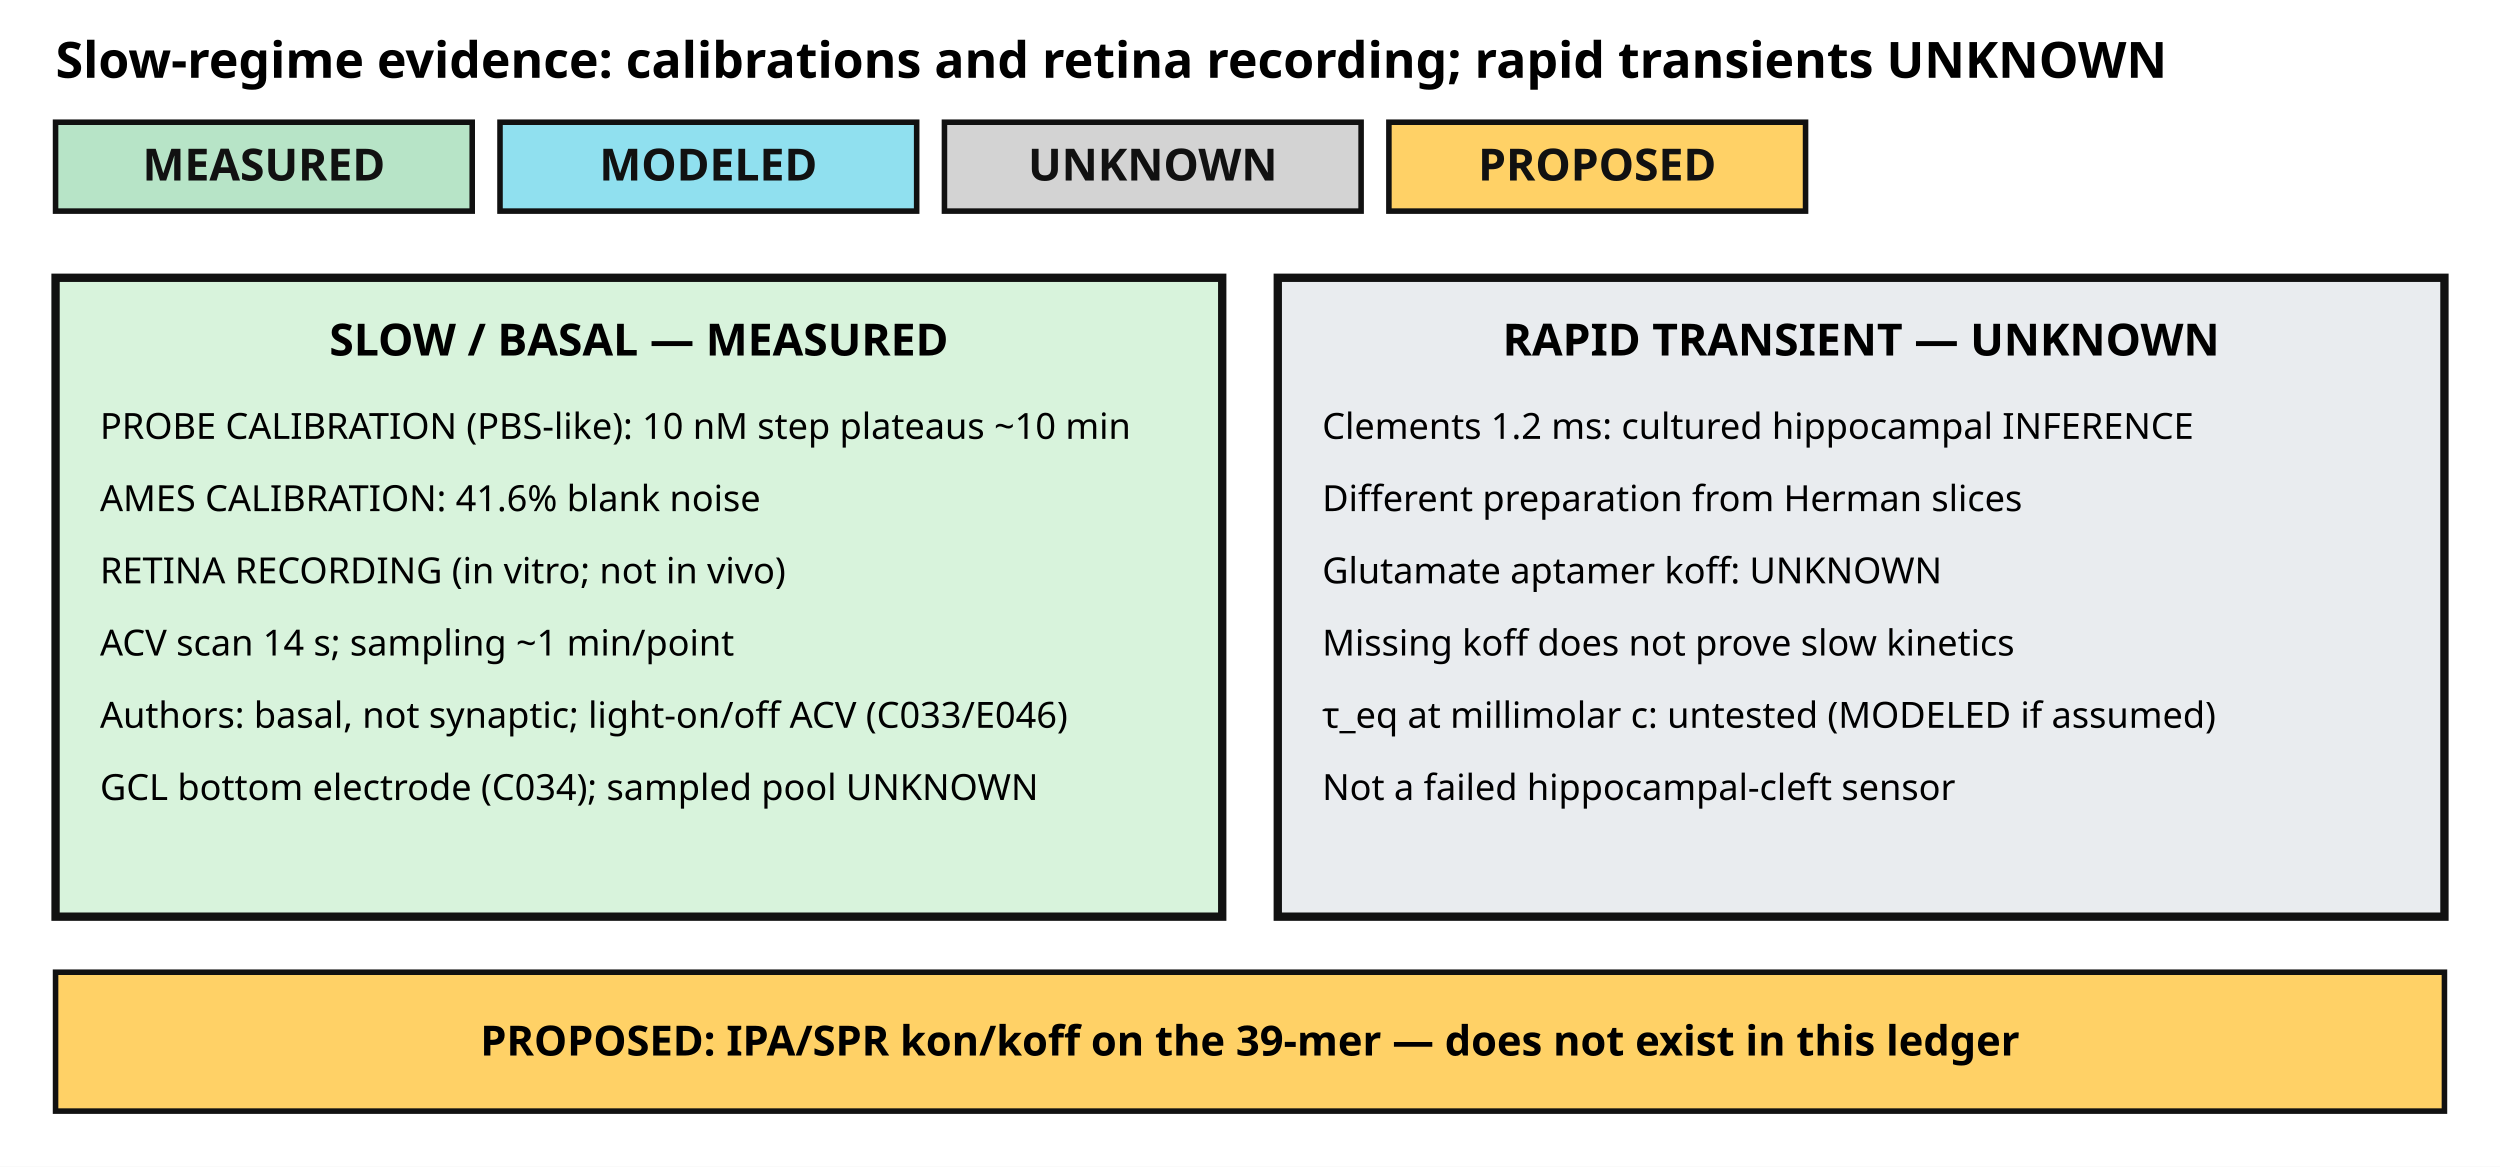
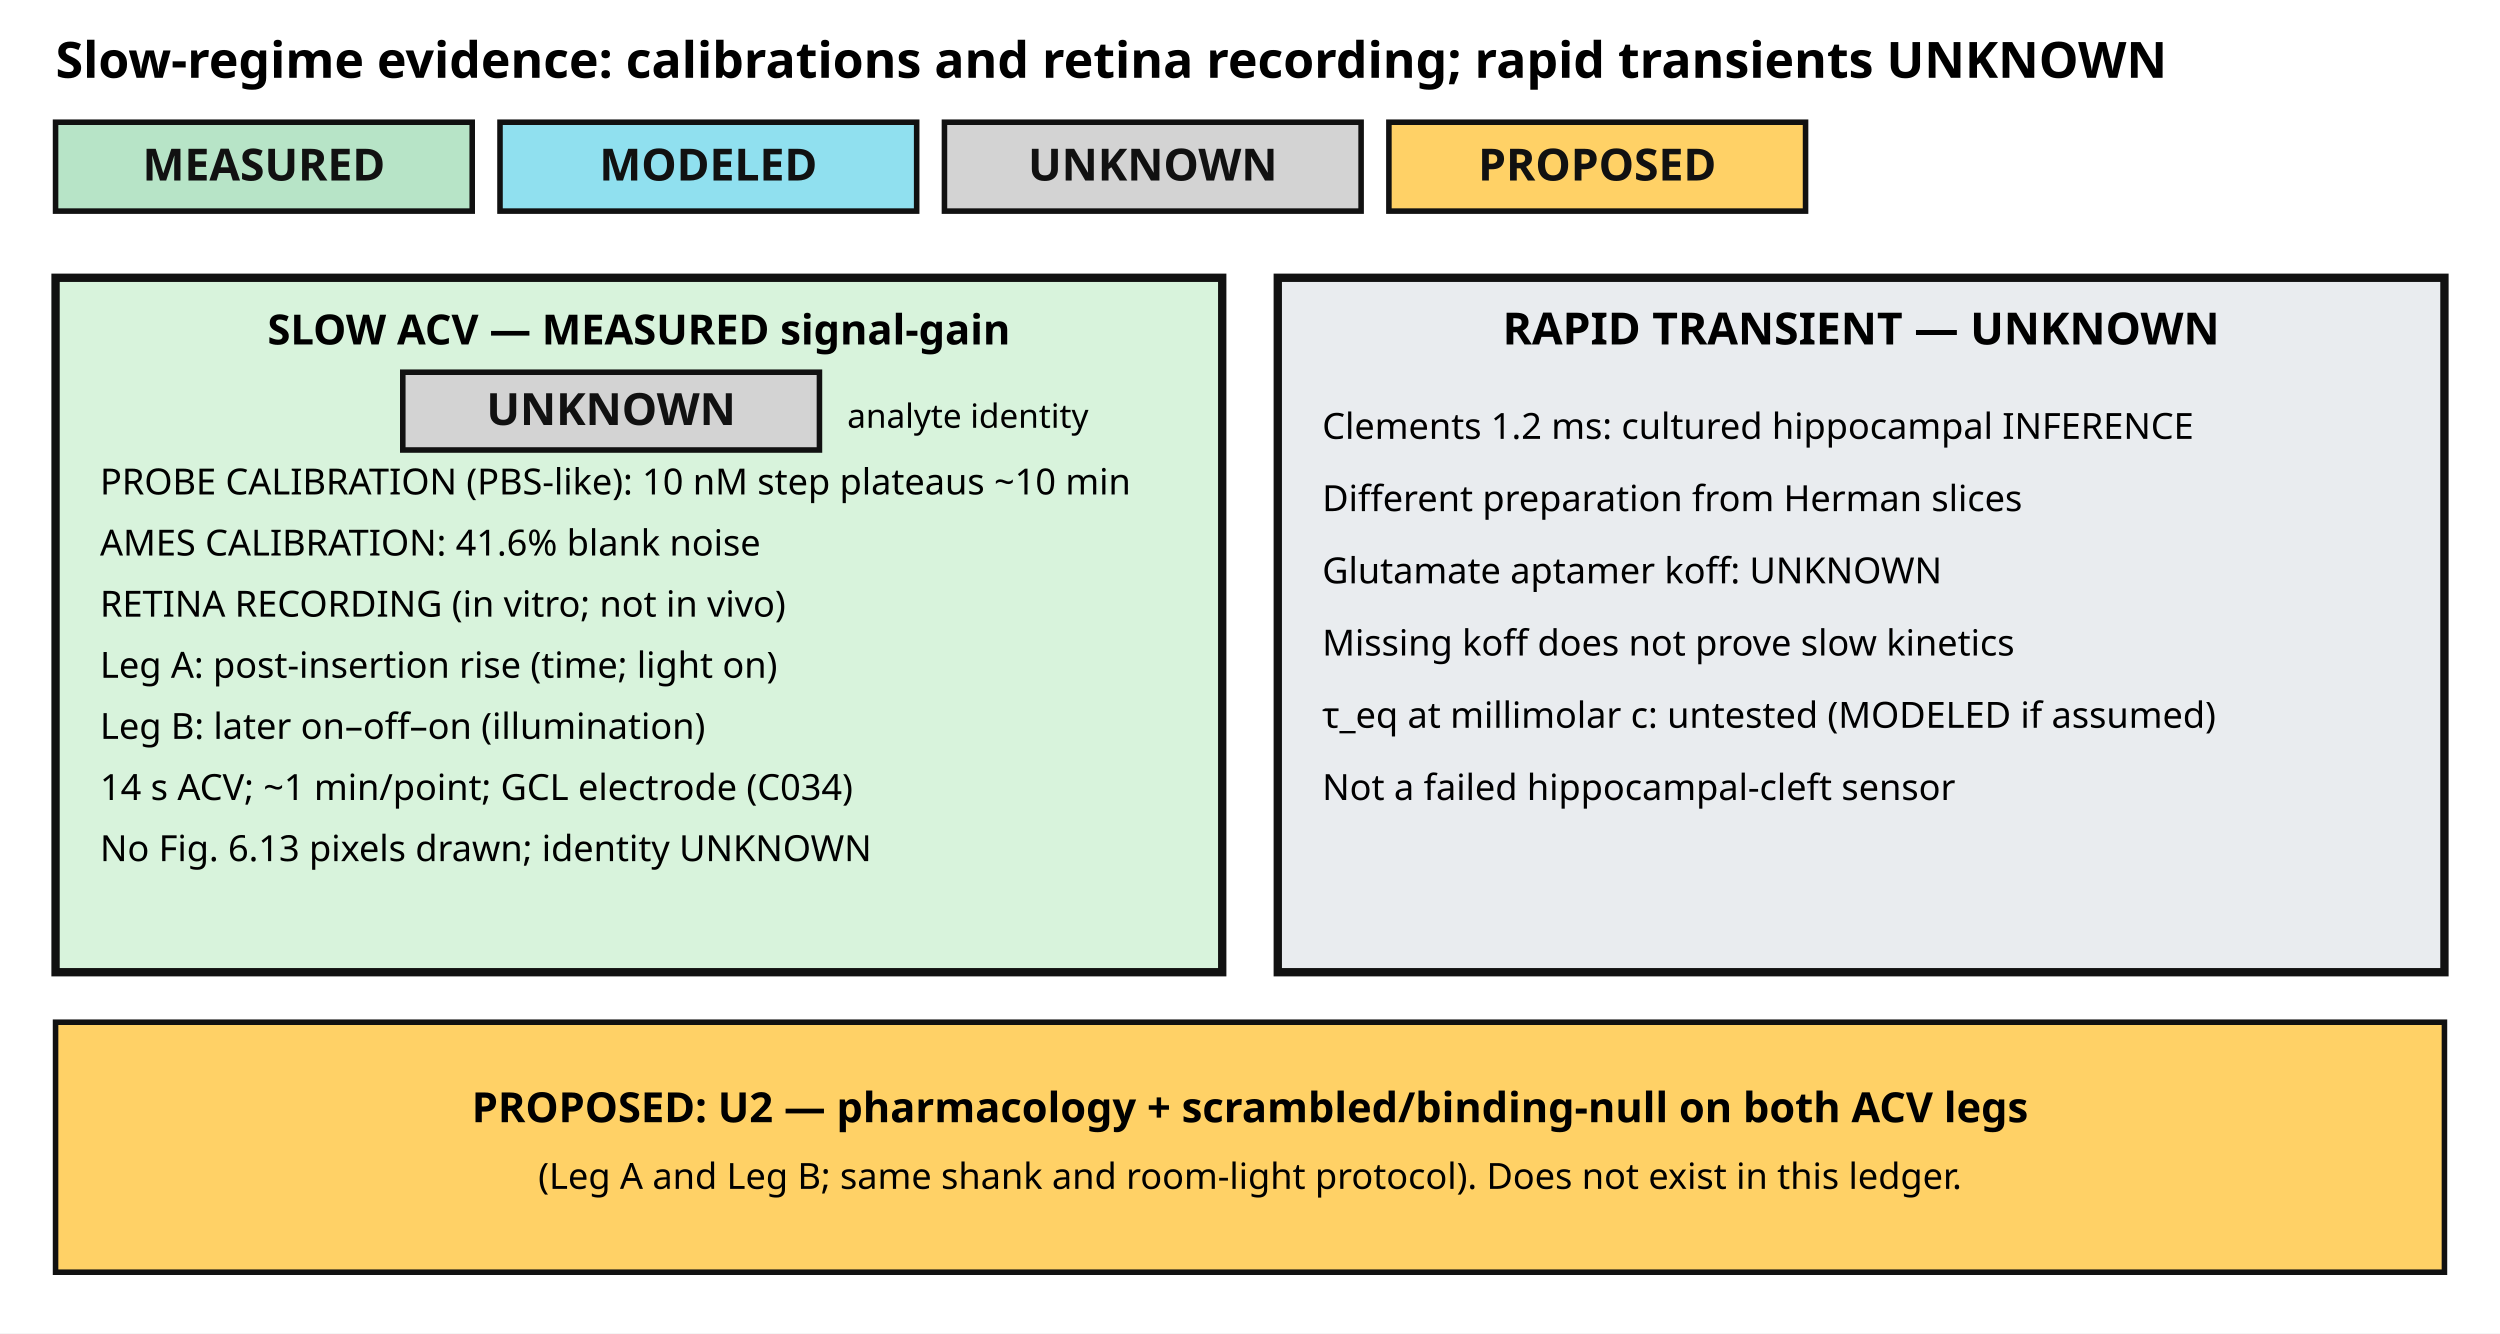
- <svg xmlns="http://www.w3.org/2000/svg" width="900" height="420">
-   <rect x="0" y="0" width="900" height="420" fill="#fff" />
+ <svg xmlns="http://www.w3.org/2000/svg" width="900" height="480">
+   <rect x="0" y="0" width="900" height="480" fill="#fff" />
  <text x="20" y="28" font-size="18" font-family="sans-serif" font-weight="bold">Slow-regime evidence: calibrations and retina recording; rapid transients UNKNOWN</text>
  <rect x="20" y="44" width="150" height="32" fill="#b7e4c7" stroke="#111" stroke-width="2" />
  <text x="95.0" y="65.0" font-size="16" font-family="sans-serif" font-weight="bold" text-anchor="middle" fill="#111">MEASURED</text>
  <rect x="180" y="44" width="150" height="32" fill="#90e0ef" stroke="#111" stroke-width="2" />
  <text x="255.0" y="65.0" font-size="16" font-family="sans-serif" font-weight="bold" text-anchor="middle" fill="#111">MODELED</text>
  <rect x="340" y="44" width="150" height="32" fill="#d3d3d3" stroke="#111" stroke-width="2" />
  <text x="415.0" y="65.0" font-size="16" font-family="sans-serif" font-weight="bold" text-anchor="middle" fill="#111">UNKNOWN</text>
  <rect x="500" y="44" width="150" height="32" fill="#ffd166" stroke="#111" stroke-width="2" />
  <text x="575.0" y="65.0" font-size="16" font-family="sans-serif" font-weight="bold" text-anchor="middle" fill="#111">PROPOSED</text>
-   <rect x="20" y="100" width="420" height="230" fill="#d8f3dc" stroke="#111" stroke-width="3" />
-   <rect x="460" y="100" width="420" height="230" fill="#e9ecef" stroke="#111" stroke-width="3" />
-   <text x="230" y="128" font-size="16" font-family="sans-serif" font-weight="bold" text-anchor="middle">SLOW / BASAL  —  MEASURED</text>
-   <text x="670" y="128" font-size="16" font-family="sans-serif" font-weight="bold" text-anchor="middle">RAPID TRANSIENT  —  UNKNOWN</text>
-   <text x="36" y="158" font-size="13" font-family="sans-serif">PROBE CALIBRATION (PBS-like): 10 nM step plateaus ~10 min</text>
-   <text x="36" y="184" font-size="13" font-family="sans-serif">AMES CALIBRATION: 41.6% blank noise</text>
-   <text x="36" y="210" font-size="13" font-family="sans-serif">RETINA RECORDING (in vitro; not in vivo)</text>
-   <text x="36" y="236" font-size="13" font-family="sans-serif">ACV scan 14 s; sampling ~1 min/point</text>
-   <text x="36" y="262" font-size="13" font-family="sans-serif">Authors: basal, not synaptic; light-on/off ACV (C033/E046)</text>
-   <text x="36" y="288" font-size="13" font-family="sans-serif">GCL bottom electrode (C034); sampled pool UNKNOWN</text>
+   <rect x="20" y="100" width="420" height="250" fill="#d8f3dc" stroke="#111" stroke-width="3" />
+   <rect x="460" y="100" width="420" height="250" fill="#e9ecef" stroke="#111" stroke-width="3" />
+   <text x="230" y="124" font-size="15" font-family="sans-serif" font-weight="bold" text-anchor="middle">SLOW ACV  —  MEASURED signal-gain</text>
+   <rect x="145" y="134" width="150" height="28" fill="#d3d3d3" stroke="#111" stroke-width="2" />
+   <text x="220.0" y="153.0" font-size="16" font-family="sans-serif" font-weight="bold" text-anchor="middle" fill="#111">UNKNOWN</text>
+   <text x="305" y="154" font-size="12" font-family="sans-serif">analyte identity</text>
+   <text x="670" y="124" font-size="16" font-family="sans-serif" font-weight="bold" text-anchor="middle">RAPID TRANSIENT  —  UNKNOWN</text>
+   <text x="36" y="178" font-size="13" font-family="sans-serif">PROBE CALIBRATION (PBS-like): 10 nM step plateaus ~10 min</text>
+   <text x="36" y="200" font-size="13" font-family="sans-serif">AMES CALIBRATION: 41.6% blank noise</text>
+   <text x="36" y="222" font-size="13" font-family="sans-serif">RETINA RECORDING (in vitro; not in vivo)</text>
+   <text x="36" y="244" font-size="13" font-family="sans-serif">Leg A: post-insertion rise (time; light on)</text>
+   <text x="36" y="266" font-size="13" font-family="sans-serif">Leg B: later on–off–on (illumination)</text>
+   <text x="36" y="288" font-size="13" font-family="sans-serif">14 s ACV; ~1 min/point; GCL electrode (C034)</text>
+   <text x="36" y="310" font-size="13" font-family="sans-serif">No Fig. 6.13 pixels drawn; identity UNKNOWN</text>
  <text x="476" y="158" font-size="13" font-family="sans-serif">Clements 1.2 ms: cultured hippocampal INFERENCE</text>
  <text x="476" y="184" font-size="13" font-family="sans-serif">Different preparation from Herman slices</text>
  <text x="476" y="210" font-size="13" font-family="sans-serif">Glutamate aptamer koff: UNKNOWN</text>
  <text x="476" y="236" font-size="13" font-family="sans-serif">Missing koff does not prove slow kinetics</text>
  <text x="476" y="262" font-size="13" font-family="sans-serif">τ_eq at millimolar c: untested (MODELED if assumed)</text>
  <text x="476" y="288" font-size="13" font-family="sans-serif">Not a failed hippocampal-cleft sensor</text>
-   <rect x="20" y="350" width="860" height="50" fill="#ffd166" stroke="#111" stroke-width="2" />
-   <text x="450" y="380" font-size="15" font-family="sans-serif" font-weight="bold" text-anchor="middle">PROPOSED: IPA/SPR kon/koff on the 39-mer — does not exist in this ledger</text>
+   <rect x="20" y="368" width="860" height="90" fill="#ffd166" stroke="#111" stroke-width="2" />
+   <text x="450" y="404" font-size="15" font-family="sans-serif" font-weight="bold" text-anchor="middle">PROPOSED: U2 — pharmacology + scrambled/binding-null on both ACV legs</text>
+   <text x="450" y="428" font-size="13" font-family="sans-serif" text-anchor="middle">(Leg A and Leg B; same shank and room-light protocol). Does not exist in this ledger.</text>
</svg>
